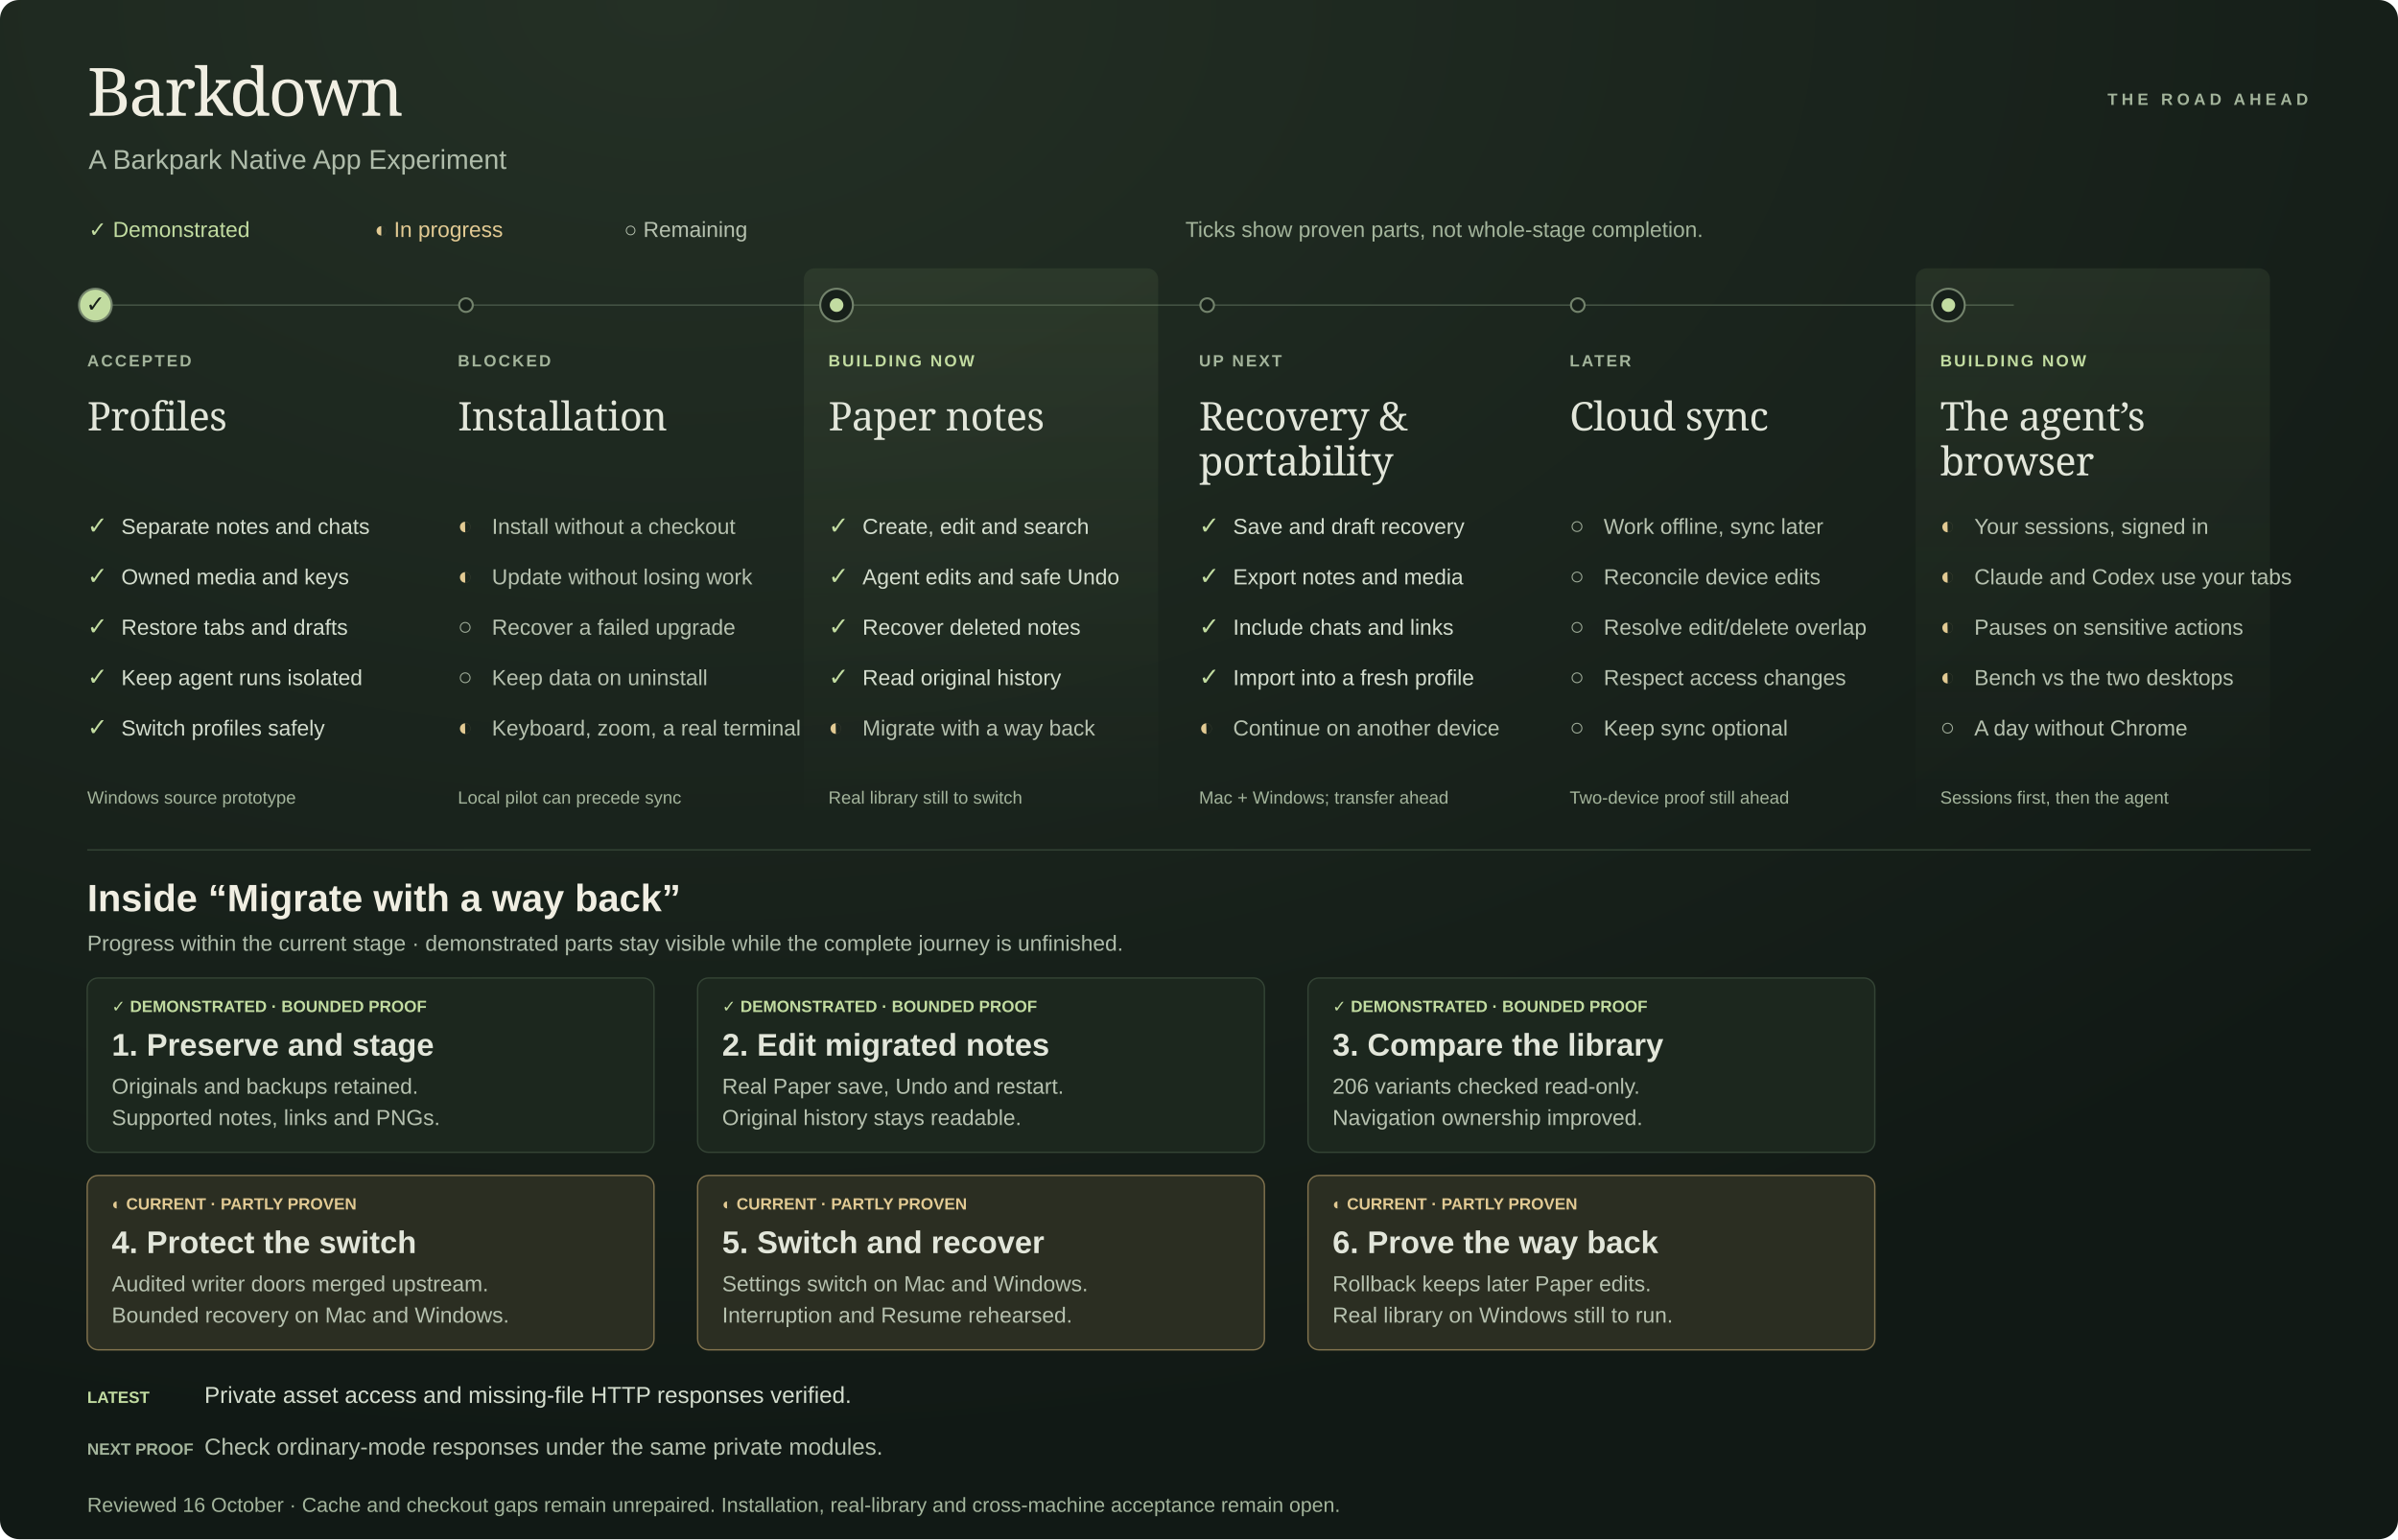
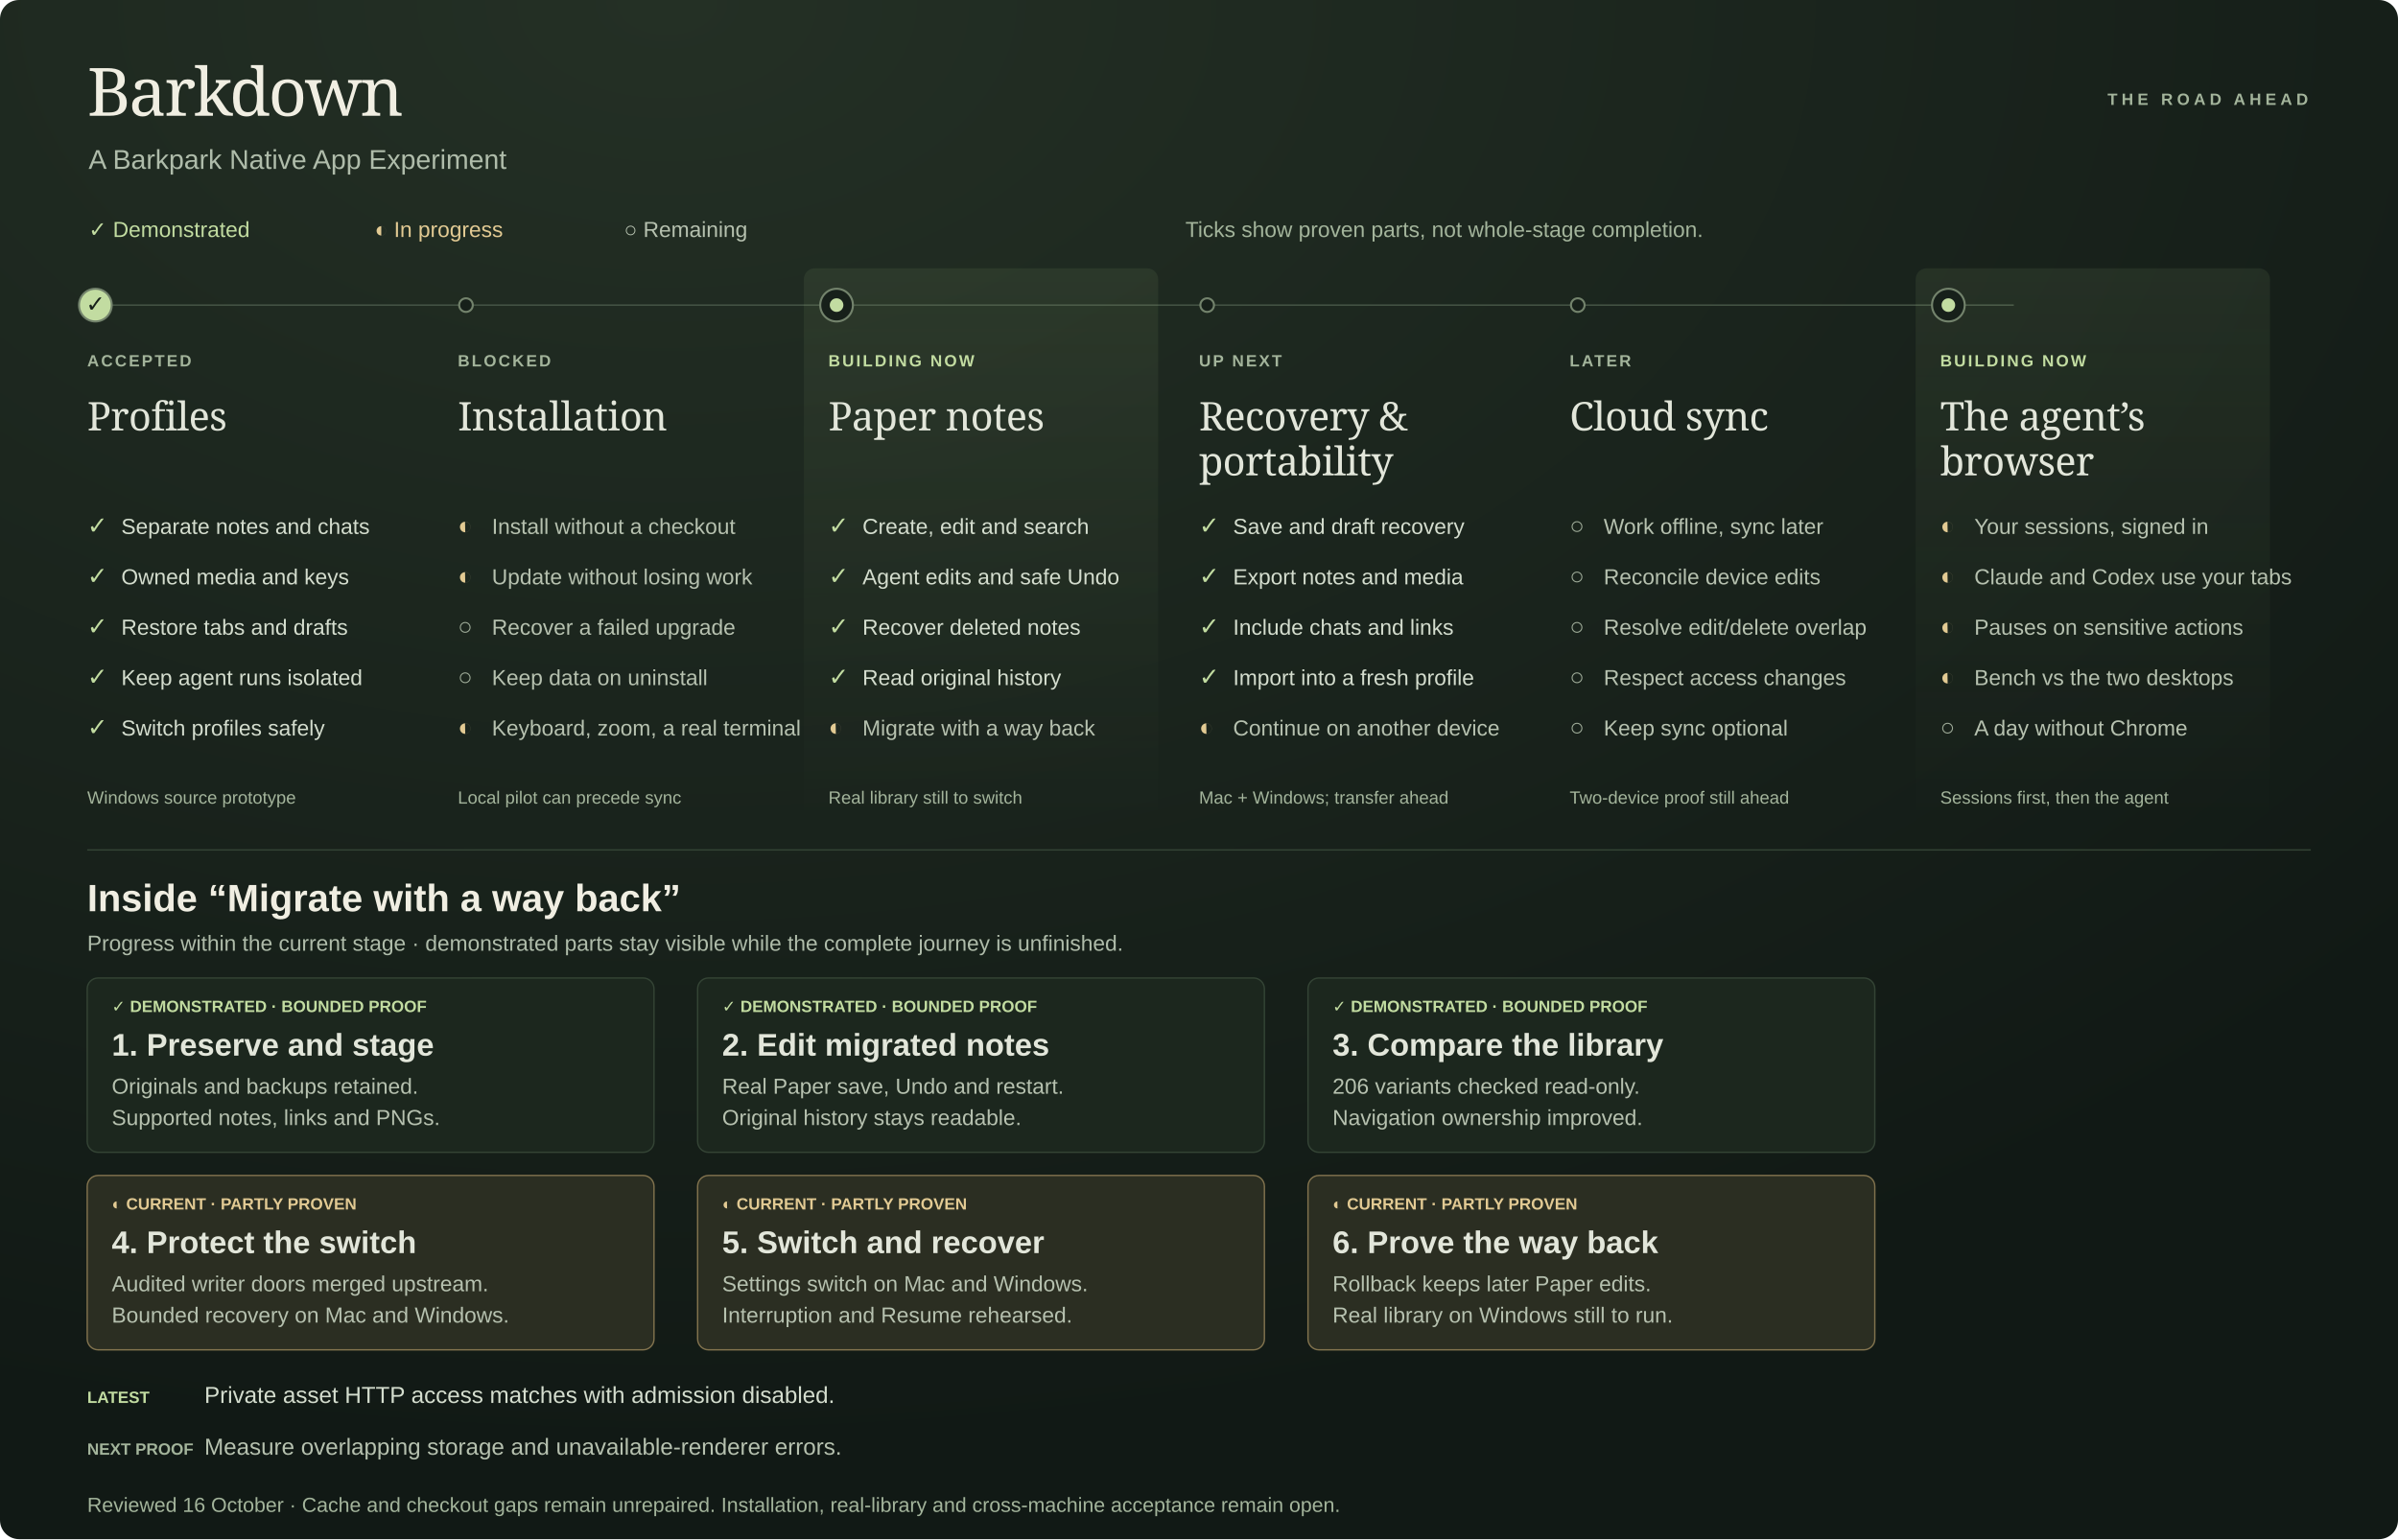
<svg xmlns="http://www.w3.org/2000/svg" width="1760" height="1130" viewBox="0 0 1760 1130" role="img" aria-labelledby="title desc">
  <defs>
    <radialGradient id="background" cx="28%" cy="0%" r="95%">
      <stop stop-color="#243025" />
      <stop offset="1" stop-color="#111915" />
    </radialGradient>
    <linearGradient id="focus" x2="0" y2="1">
      <stop stop-color="#a9c787" stop-opacity=".09" />
      <stop offset="1" stop-color="#a9c787" stop-opacity="0" />
    </linearGradient>
  </defs>
  <g font-family="Segoe UI, Arial, sans-serif">
    <rect width="1760" height="1130" rx="14" fill="url(#background)" />
    <text x="64" y="85" font-family="Georgia, serif" font-size="49" letter-spacing="-1.5" fill="#f0eee2">Barkdown</text>
    <text x="65" y="124" font-size="20" fill="#afbcaa" font-weight="400">A Barkpark Native App Experiment</text>
    <text x="1694" y="77" text-anchor="end" font-size="12" font-weight="600" letter-spacing="3" fill="#a3b49b">THE ROAD AHEAD</text>
    <text x="65" y="174" font-size="16" fill="#c2dca1" font-weight="400">✓  Demonstrated</text>
    <text x="275" y="174" font-size="16" fill="#e2ca93" font-weight="400">◐  In progress</text>
    <text x="458" y="174" font-size="16" fill="#b6c1af" font-weight="400">○  Remaining</text>
    <text x="870" y="174" font-size="16" fill="#a3b49b" font-weight="400">Ticks show proven parts, not whole-stage completion.</text>
    <path d="M70 224H1478" stroke="#475747" stroke-width="1" />
    <g data-phase="P1">
      <circle cx="70" cy="224" r="12" fill="#c2dca1" stroke="#73836c" stroke-width="1.5" />
      <text x="63" y="229" font-size="17" fill="#17201a" font-weight="600">✓</text>
      <text x="64" y="269" font-size="12" letter-spacing="1.5" font-weight="600" fill="#a3b49b">ACCEPTED</text>
      <text x="64" y="316" dy="0" font-family="Georgia, serif" font-size="29" letter-spacing="-.4" fill="#e2e6da">Profiles</text>
      <text x="64" y="392" font-size="18" fill="#c2dca1" font-weight="600">✓</text>
      <text x="89" y="392" font-size="16" fill="#d4ddce" font-weight="400">Separate notes and chats</text>
      <text x="64" y="429" font-size="18" fill="#c2dca1" font-weight="600">✓</text>
      <text x="89" y="429" font-size="16" fill="#d4ddce" font-weight="400">Owned media and keys</text>
      <text x="64" y="466" font-size="18" fill="#c2dca1" font-weight="600">✓</text>
      <text x="89" y="466" font-size="16" fill="#d4ddce" font-weight="400">Restore tabs and drafts</text>
      <text x="64" y="503" font-size="18" fill="#c2dca1" font-weight="600">✓</text>
      <text x="89" y="503" font-size="16" fill="#d4ddce" font-weight="400">Keep agent runs isolated</text>
      <text x="64" y="540" font-size="18" fill="#c2dca1" font-weight="600">✓</text>
      <text x="89" y="540" font-size="16" fill="#d4ddce" font-weight="400">Switch profiles safely</text>
      <text x="64" y="590" font-size="13" fill="#a3b49b" font-weight="400">Windows source prototype</text>
    </g>
    <g data-phase="P5">
      <circle cx="342" cy="224" r="5" fill="#17201a" stroke="#73836c" stroke-width="1.5" />
      <text x="336" y="269" font-size="12" letter-spacing="1.5" font-weight="600" fill="#a3b49b">BLOCKED</text>
      <text x="336" y="316" dy="0" font-family="Georgia, serif" font-size="29" letter-spacing="-.4" fill="#e2e6da">Installation</text>
      <text x="336" y="392" font-size="18" fill="#e2ca93" font-weight="600">◐</text>
      <text x="361" y="392" font-size="16" fill="#b6c1af" font-weight="400">Install without a checkout</text>
      <text x="336" y="429" font-size="18" fill="#e2ca93" font-weight="600">◐</text>
      <text x="361" y="429" font-size="16" fill="#b6c1af" font-weight="400">Update without losing work</text>
      <text x="336" y="466" font-size="18" fill="#9fac99" font-weight="600">○</text>
      <text x="361" y="466" font-size="16" fill="#b6c1af" font-weight="400">Recover a failed upgrade</text>
      <text x="336" y="503" font-size="18" fill="#9fac99" font-weight="600">○</text>
      <text x="361" y="503" font-size="16" fill="#b6c1af" font-weight="400">Keep data on uninstall</text>
      <text x="336" y="540" font-size="18" fill="#e2ca93" font-weight="600">◐</text>
      <text x="361" y="540" font-size="16" fill="#b6c1af" font-weight="400">Keyboard, zoom, a real terminal</text>
      <text x="336" y="590" font-size="13" fill="#a3b49b" font-weight="400">Local pilot can precede sync</text>
    </g>
    <g data-phase="P2">
      <rect x="590" y="197" width="260" height="410" rx="8" fill="url(#focus)" />
      <circle cx="614" cy="224" r="12" fill="#17201a" stroke="#73836c" stroke-width="1.5" />
      <circle cx="614" cy="224" r="5" fill="#c2dca1" />
      <text x="608" y="269" font-size="12" letter-spacing="1.5" font-weight="600" fill="#c2dca1">BUILDING NOW</text>
      <text x="608" y="316" dy="0" font-family="Georgia, serif" font-size="29" letter-spacing="-.4" fill="#e2e6da">Paper notes</text>
      <text x="608" y="392" font-size="18" fill="#c2dca1" font-weight="600">✓</text>
      <text x="633" y="392" font-size="16" fill="#d4ddce" font-weight="400">Create, edit and search</text>
      <text x="608" y="429" font-size="18" fill="#c2dca1" font-weight="600">✓</text>
      <text x="633" y="429" font-size="16" fill="#d4ddce" font-weight="400">Agent edits and safe Undo</text>
      <text x="608" y="466" font-size="18" fill="#c2dca1" font-weight="600">✓</text>
      <text x="633" y="466" font-size="16" fill="#d4ddce" font-weight="400">Recover deleted notes</text>
      <text x="608" y="503" font-size="18" fill="#c2dca1" font-weight="600">✓</text>
      <text x="633" y="503" font-size="16" fill="#d4ddce" font-weight="400">Read original history</text>
      <text x="608" y="540" font-size="18" fill="#e2ca93" font-weight="600">◐</text>
      <text x="633" y="540" font-size="16" fill="#b6c1af" font-weight="400">Migrate with a way back</text>
      <text x="608" y="590" font-size="13" fill="#a3b49b" font-weight="400">Real library still to switch</text>
    </g>
    <g data-phase="P3">
      <circle cx="886" cy="224" r="5" fill="#17201a" stroke="#73836c" stroke-width="1.5" />
      <text x="880" y="269" font-size="12" letter-spacing="1.5" font-weight="600" fill="#a3b49b">UP NEXT</text>
      <text x="880" y="316" dy="0" font-family="Georgia, serif" font-size="29" letter-spacing="-.4" fill="#e2e6da">Recovery &amp;</text>
      <text x="880" y="316" dy="33" font-family="Georgia, serif" font-size="29" letter-spacing="-.4" fill="#e2e6da">portability</text>
      <text x="880" y="392" font-size="18" fill="#c2dca1" font-weight="600">✓</text>
      <text x="905" y="392" font-size="16" fill="#d4ddce" font-weight="400">Save and draft recovery</text>
      <text x="880" y="429" font-size="18" fill="#c2dca1" font-weight="600">✓</text>
      <text x="905" y="429" font-size="16" fill="#d4ddce" font-weight="400">Export notes and media</text>
      <text x="880" y="466" font-size="18" fill="#c2dca1" font-weight="600">✓</text>
      <text x="905" y="466" font-size="16" fill="#d4ddce" font-weight="400">Include chats and links</text>
      <text x="880" y="503" font-size="18" fill="#c2dca1" font-weight="600">✓</text>
      <text x="905" y="503" font-size="16" fill="#d4ddce" font-weight="400">Import into a fresh profile</text>
      <text x="880" y="540" font-size="18" fill="#e2ca93" font-weight="600">◐</text>
      <text x="905" y="540" font-size="16" fill="#b6c1af" font-weight="400">Continue on another device</text>
      <text x="880" y="590" font-size="13" fill="#a3b49b" font-weight="400">Mac + Windows; transfer ahead</text>
    </g>
    <g data-phase="P4">
      <circle cx="1158" cy="224" r="5" fill="#17201a" stroke="#73836c" stroke-width="1.5" />
      <text x="1152" y="269" font-size="12" letter-spacing="1.5" font-weight="600" fill="#a3b49b">LATER</text>
      <text x="1152" y="316" dy="0" font-family="Georgia, serif" font-size="29" letter-spacing="-.4" fill="#e2e6da">Cloud sync</text>
      <text x="1152" y="392" font-size="18" fill="#9fac99" font-weight="600">○</text>
      <text x="1177" y="392" font-size="16" fill="#b6c1af" font-weight="400">Work offline, sync later</text>
      <text x="1152" y="429" font-size="18" fill="#9fac99" font-weight="600">○</text>
      <text x="1177" y="429" font-size="16" fill="#b6c1af" font-weight="400">Reconcile device edits</text>
      <text x="1152" y="466" font-size="18" fill="#9fac99" font-weight="600">○</text>
      <text x="1177" y="466" font-size="16" fill="#b6c1af" font-weight="400">Resolve edit/delete overlap</text>
      <text x="1152" y="503" font-size="18" fill="#9fac99" font-weight="600">○</text>
      <text x="1177" y="503" font-size="16" fill="#b6c1af" font-weight="400">Respect access changes</text>
      <text x="1152" y="540" font-size="18" fill="#9fac99" font-weight="600">○</text>
      <text x="1177" y="540" font-size="16" fill="#b6c1af" font-weight="400">Keep sync optional</text>
      <text x="1152" y="590" font-size="13" fill="#a3b49b" font-weight="400">Two-device proof still ahead</text>
    </g>
    <g data-phase="P6">
      <rect x="1406" y="197" width="260" height="410" rx="8" fill="url(#focus)" />
      <circle cx="1430" cy="224" r="12" fill="#17201a" stroke="#73836c" stroke-width="1.5" />
      <circle cx="1430" cy="224" r="5" fill="#c2dca1" />
      <text x="1424" y="269" font-size="12" letter-spacing="1.5" font-weight="600" fill="#c2dca1">BUILDING NOW</text>
      <text x="1424" y="316" dy="0" font-family="Georgia, serif" font-size="29" letter-spacing="-.4" fill="#e2e6da">The agent’s</text>
      <text x="1424" y="316" dy="33" font-family="Georgia, serif" font-size="29" letter-spacing="-.4" fill="#e2e6da">browser</text>
      <text x="1424" y="392" font-size="18" fill="#e2ca93" font-weight="600">◐</text>
      <text x="1449" y="392" font-size="16" fill="#b6c1af" font-weight="400">Your sessions, signed in</text>
      <text x="1424" y="429" font-size="18" fill="#e2ca93" font-weight="600">◐</text>
      <text x="1449" y="429" font-size="16" fill="#b6c1af" font-weight="400">Claude and Codex use your tabs</text>
      <text x="1424" y="466" font-size="18" fill="#e2ca93" font-weight="600">◐</text>
      <text x="1449" y="466" font-size="16" fill="#b6c1af" font-weight="400">Pauses on sensitive actions</text>
      <text x="1424" y="503" font-size="18" fill="#e2ca93" font-weight="600">◐</text>
      <text x="1449" y="503" font-size="16" fill="#b6c1af" font-weight="400">Bench vs the two desktops</text>
      <text x="1424" y="540" font-size="18" fill="#9fac99" font-weight="600">○</text>
      <text x="1449" y="540" font-size="16" fill="#b6c1af" font-weight="400">A day without Chrome</text>
      <text x="1424" y="590" font-size="13" fill="#a3b49b" font-weight="400">Sessions first, then the agent</text>
    </g>
    <path d="M64 624H1696" stroke="#344435" />
    <text x="64" y="669" font-size="28" fill="#f0eee2" font-weight="600">Inside “Migrate with a way back”</text>
    <text x="64" y="698" font-size="16" fill="#afbcaa" font-weight="400">Progress within the current stage · demonstrated parts stay visible while the complete journey is unfinished.</text>
    <g data-migration-step="1">
      <rect x="64" y="718" width="416" height="128" rx="8" fill="#1c271e" stroke="#344435" />
      <text x="82" y="743" font-size="12" fill="#c2dca1" font-weight="600">✓  DEMONSTRATED · BOUNDED PROOF</text>
      <text x="82" y="775" font-size="23" fill="#e2e6da" font-weight="600">1. Preserve and stage</text>
      <text x="82" y="803" font-size="16" fill="#b6c1af" font-weight="400">Originals and backups retained.</text>
      <text x="82" y="826" font-size="16" fill="#b6c1af" font-weight="400">Supported notes, links and PNGs.</text>
    </g>
    <g data-migration-step="2">
      <rect x="512" y="718" width="416" height="128" rx="8" fill="#1c271e" stroke="#344435" />
      <text x="530" y="743" font-size="12" fill="#c2dca1" font-weight="600">✓  DEMONSTRATED · BOUNDED PROOF</text>
      <text x="530" y="775" font-size="23" fill="#e2e6da" font-weight="600">2. Edit migrated notes</text>
      <text x="530" y="803" font-size="16" fill="#b6c1af" font-weight="400">Real Paper save, Undo and restart.</text>
      <text x="530" y="826" font-size="16" fill="#b6c1af" font-weight="400">Original history stays readable.</text>
    </g>
    <g data-migration-step="3">
      <rect x="960" y="718" width="416" height="128" rx="8" fill="#1c271e" stroke="#344435" />
      <text x="978" y="743" font-size="12" fill="#c2dca1" font-weight="600">✓  DEMONSTRATED · BOUNDED PROOF</text>
      <text x="978" y="775" font-size="23" fill="#e2e6da" font-weight="600">3. Compare the library</text>
      <text x="978" y="803" font-size="16" fill="#b6c1af" font-weight="400">206 variants checked read-only.</text>
      <text x="978" y="826" font-size="16" fill="#b6c1af" font-weight="400">Navigation ownership improved.</text>
    </g>
    <g data-migration-step="4">
      <rect x="64" y="863" width="416" height="128" rx="8" fill="#2b2e22" stroke="#82734e" />
      <text x="82" y="888" font-size="12" fill="#e2ca93" font-weight="600">◐  CURRENT · PARTLY PROVEN</text>
      <text x="82" y="920" font-size="23" fill="#e2e6da" font-weight="600">4. Protect the switch</text>
      <text x="82" y="948" font-size="16" fill="#b6c1af" font-weight="400">Audited writer doors merged upstream.</text>
      <text x="82" y="971" font-size="16" fill="#b6c1af" font-weight="400">Bounded recovery on Mac and Windows.</text>
    </g>
    <g data-migration-step="5">
      <rect x="512" y="863" width="416" height="128" rx="8" fill="#2b2e22" stroke="#82734e" />
      <text x="530" y="888" font-size="12" fill="#e2ca93" font-weight="600">◐  CURRENT · PARTLY PROVEN</text>
      <text x="530" y="920" font-size="23" fill="#e2e6da" font-weight="600">5. Switch and recover</text>
      <text x="530" y="948" font-size="16" fill="#b6c1af" font-weight="400">Settings switch on Mac and Windows.</text>
      <text x="530" y="971" font-size="16" fill="#b6c1af" font-weight="400">Interruption and Resume rehearsed.</text>
    </g>
    <g data-migration-step="6">
      <rect x="960" y="863" width="416" height="128" rx="8" fill="#2b2e22" stroke="#82734e" />
      <text x="978" y="888" font-size="12" fill="#e2ca93" font-weight="600">◐  CURRENT · PARTLY PROVEN</text>
      <text x="978" y="920" font-size="23" fill="#e2e6da" font-weight="600">6. Prove the way back</text>
      <text x="978" y="948" font-size="16" fill="#b6c1af" font-weight="400">Rollback keeps later Paper edits.</text>
      <text x="978" y="971" font-size="16" fill="#b6c1af" font-weight="400">Real library on Windows still to run.</text>
    </g>
    <text x="64" y="1030" font-size="12" fill="#c2dca1" font-weight="600">LATEST</text>
-     <text x="150" y="1030" font-size="17" fill="#d4ddce" font-weight="400">Private asset access and missing-file HTTP responses verified.</text>
+     <text x="150" y="1030" font-size="17" fill="#d4ddce" font-weight="400">Private asset HTTP access matches with admission disabled.</text>
    <text x="64" y="1068" font-size="12" fill="#a3b49b" font-weight="600">NEXT PROOF</text>
-     <text x="150" y="1068" font-size="17" fill="#b6c1af" font-weight="400">Check ordinary-mode responses under the same private modules.</text>
+     <text x="150" y="1068" font-size="17" fill="#b6c1af" font-weight="400">Measure overlapping storage and unavailable-renderer errors.</text>
    <text x="64" y="1110" font-size="15" fill="#a3b49b" font-weight="400">Reviewed 16 October · Cache and checkout gaps remain unrepaired. Installation, real-library and cross-machine acceptance remain open.</text>
  </g>
</svg>
